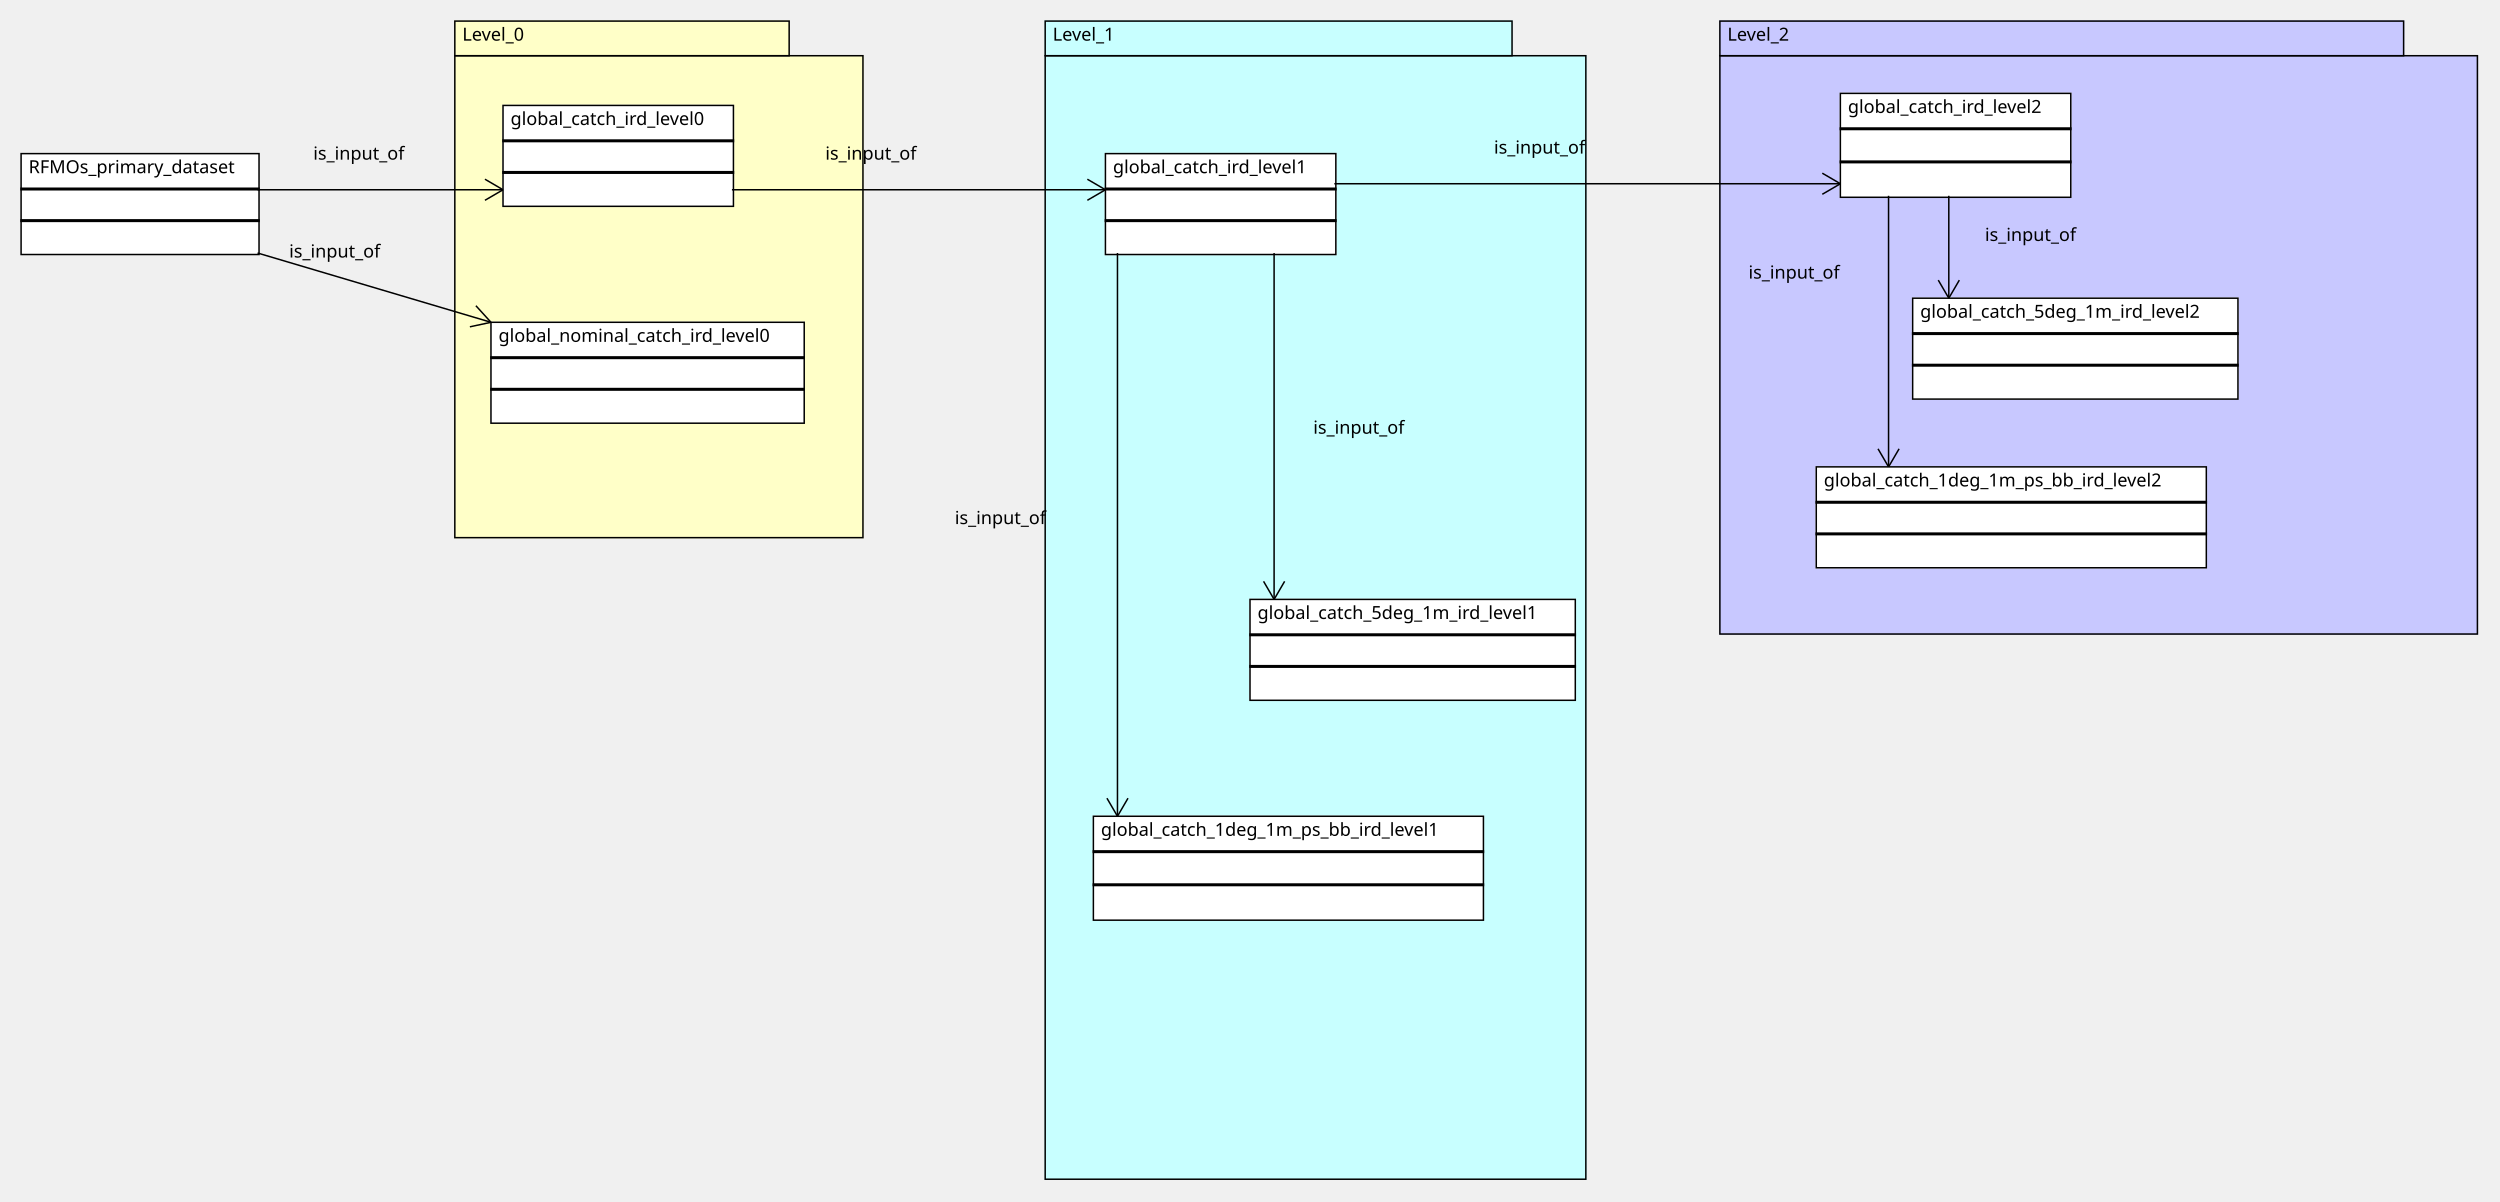
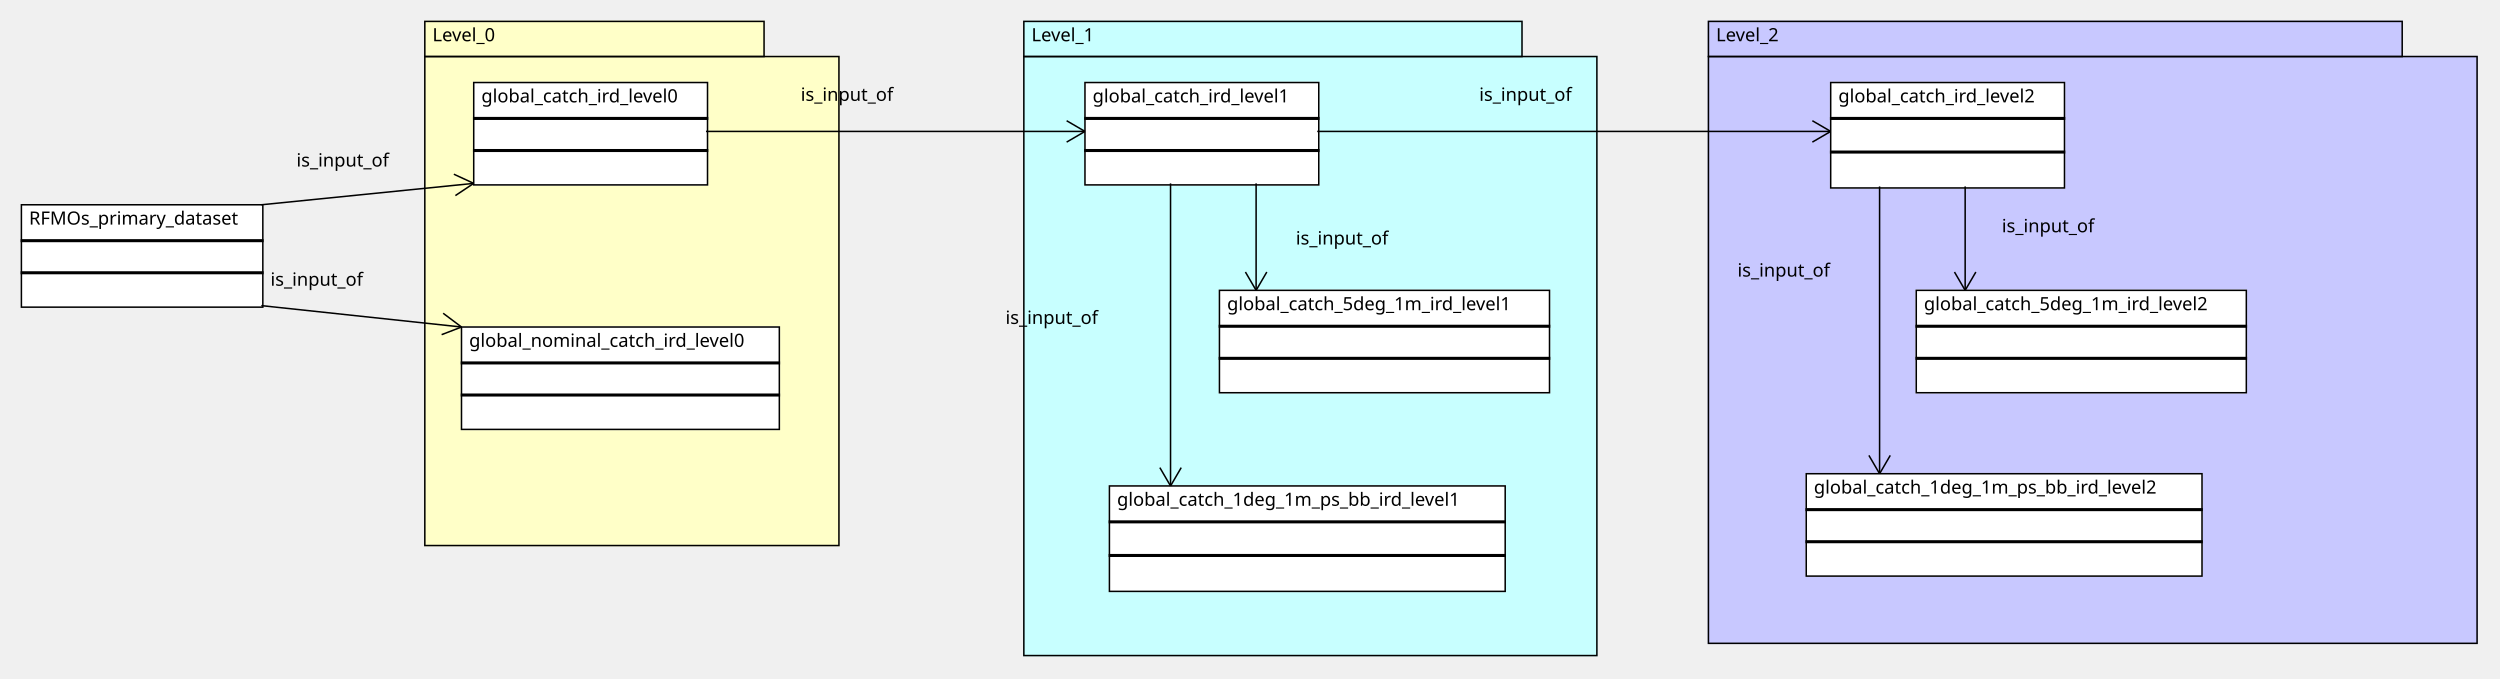
- <svg xmlns="http://www.w3.org/2000/svg" height="798" version="1.1" width="1660">
-   <rect fill="#ffffff" height="67" stroke="#ffffff" stroke-width="1" width="158" x="14" y="102" />
-   <rect fill="none" height="67" stroke="#000000" stroke-width="1" width="158" x="14" y="102" />
-   <text font-family="Dialog" font-size="12" x="19" y="115">
+ <svg xmlns="http://www.w3.org/2000/svg" height="444" version="1.1" width="1636">
+   <rect fill="#ffffff" height="67" stroke="#ffffff" stroke-width="1" width="158" x="14" y="134" />
+   <rect fill="none" height="67" stroke="#000000" stroke-width="1" width="158" x="14" y="134" />
+   <text font-family="Dialog" font-size="12" x="19" y="147">
RFMOs_primary_dataset</text>
-   <rect fill="#000000" height="1" stroke="#000000" stroke-width="1" width="158" x="14" y="125" />
-   <rect fill="#000000" height="1" stroke="#000000" stroke-width="1" width="158" x="14" y="146" />
-   <polygon fill="#c8ffff" points="694,14 1004,14 1004,37 1053,37 1053,783 694,783 694,14" stroke="#c8ffff" stroke-width="1" />
-   <rect fill="none" height="23" stroke="#000000" stroke-width="1" width="310" x="694" y="14" />
-   <text font-family="Dialog" font-size="12" x="699" y="27">
+   <rect fill="#000000" height="1" stroke="#000000" stroke-width="1" width="158" x="14" y="157" />
+   <rect fill="#000000" height="1" stroke="#000000" stroke-width="1" width="158" x="14" y="178" />
+   <polygon fill="#c8ffff" points="670,14 996,14 996,37 1045,37 1045,429 670,429 670,14" stroke="#c8ffff" stroke-width="1" />
+   <rect fill="none" height="23" stroke="#000000" stroke-width="1" width="326" x="670" y="14" />
+   <text font-family="Dialog" font-size="12" x="675" y="27">
Level_1</text>
-   <rect fill="none" height="746" stroke="#000000" stroke-width="1" width="359" x="694" y="37" />
-   <rect fill="#ffffff" height="67" stroke="#ffffff" stroke-width="1" width="153" x="734" y="102" />
-   <rect fill="none" height="67" stroke="#000000" stroke-width="1" width="153" x="734" y="102" />
-   <text font-family="Dialog" font-size="12" x="739" y="115">
+   <rect fill="none" height="392" stroke="#000000" stroke-width="1" width="375" x="670" y="37" />
+   <rect fill="#ffffff" height="67" stroke="#ffffff" stroke-width="1" width="153" x="710" y="54" />
+   <rect fill="none" height="67" stroke="#000000" stroke-width="1" width="153" x="710" y="54" />
+   <text font-family="Dialog" font-size="12" x="715" y="67">
global_catch_ird_level1</text>
-   <rect fill="#000000" height="1" stroke="#000000" stroke-width="1" width="153" x="734" y="125" />
-   <rect fill="#000000" height="1" stroke="#000000" stroke-width="1" width="153" x="734" y="146" />
-   <rect fill="#ffffff" height="67" stroke="#ffffff" stroke-width="1" width="216" x="830" y="398" />
-   <rect fill="none" height="67" stroke="#000000" stroke-width="1" width="216" x="830" y="398" />
-   <text font-family="Dialog" font-size="12" x="835" y="411">
+   <rect fill="#000000" height="1" stroke="#000000" stroke-width="1" width="153" x="710" y="77" />
+   <rect fill="#000000" height="1" stroke="#000000" stroke-width="1" width="153" x="710" y="98" />
+   <rect fill="#ffffff" height="67" stroke="#ffffff" stroke-width="1" width="216" x="798" y="190" />
+   <rect fill="none" height="67" stroke="#000000" stroke-width="1" width="216" x="798" y="190" />
+   <text font-family="Dialog" font-size="12" x="803" y="203">
global_catch_5deg_1m_ird_level1</text>
-   <rect fill="#000000" height="1" stroke="#000000" stroke-width="1" width="216" x="830" y="421" />
-   <rect fill="#000000" height="1" stroke="#000000" stroke-width="1" width="216" x="830" y="442" />
-   <polyline fill="none" points="846,168 846,398" stroke="#000000" stroke-width="1" />
-   <line fill="#000000" stroke="#000000" stroke-width="1" x1="839" x2="846" y1="386" y2="398" />
-   <line fill="#000000" stroke="#000000" stroke-width="1" x1="853" x2="846" y1="386" y2="398" />
-   <text font-family="Dialog" font-size="12" x="872" y="288">
+   <rect fill="#000000" height="1" stroke="#000000" stroke-width="1" width="216" x="798" y="213" />
+   <rect fill="#000000" height="1" stroke="#000000" stroke-width="1" width="216" x="798" y="234" />
+   <polyline fill="none" points="822,120 822,190" stroke="#000000" stroke-width="1" />
+   <line fill="#000000" stroke="#000000" stroke-width="1" x1="815" x2="822" y1="178" y2="190" />
+   <line fill="#000000" stroke="#000000" stroke-width="1" x1="829" x2="822" y1="178" y2="190" />
+   <text font-family="Dialog" font-size="12" x="848" y="160">
is_input_of</text>
-   <rect fill="#ffffff" height="69" stroke="#ffffff" stroke-width="1" width="259" x="726" y="542" />
-   <rect fill="none" height="69" stroke="#000000" stroke-width="1" width="259" x="726" y="542" />
-   <text font-family="Dialog" font-size="12" x="731" y="555">
+   <rect fill="#ffffff" height="69" stroke="#ffffff" stroke-width="1" width="259" x="726" y="318" />
+   <rect fill="none" height="69" stroke="#000000" stroke-width="1" width="259" x="726" y="318" />
+   <text font-family="Dialog" font-size="12" x="731" y="331">
global_catch_1deg_1m_ps_bb_ird_level1</text>
-   <rect fill="#000000" height="1" stroke="#000000" stroke-width="1" width="259" x="726" y="565" />
-   <rect fill="#000000" height="1" stroke="#000000" stroke-width="1" width="259" x="726" y="587" />
-   <polyline fill="none" points="742,168 742,542" stroke="#000000" stroke-width="1" />
-   <line fill="#000000" stroke="#000000" stroke-width="1" x1="735" x2="742" y1="530" y2="542" />
-   <line fill="#000000" stroke="#000000" stroke-width="1" x1="749" x2="742" y1="530" y2="542" />
-   <text font-family="Dialog" font-size="12" x="634" y="348">
+   <rect fill="#000000" height="1" stroke="#000000" stroke-width="1" width="259" x="726" y="341" />
+   <rect fill="#000000" height="1" stroke="#000000" stroke-width="1" width="259" x="726" y="363" />
+   <polyline fill="none" points="766,120 766,318" stroke="#000000" stroke-width="1" />
+   <line fill="#000000" stroke="#000000" stroke-width="1" x1="759" x2="766" y1="306" y2="318" />
+   <line fill="#000000" stroke="#000000" stroke-width="1" x1="773" x2="766" y1="306" y2="318" />
+   <text font-family="Dialog" font-size="12" x="658" y="212">
is_input_of</text>
-   <polygon fill="#ffffc8" points="302,14 524,14 524,37 573,37 573,357 302,357 302,14" stroke="#ffffc8" stroke-width="1" />
-   <rect fill="none" height="23" stroke="#000000" stroke-width="1" width="222" x="302" y="14" />
-   <text font-family="Dialog" font-size="12" x="307" y="27">
+   <polygon fill="#ffffc8" points="278,14 500,14 500,37 549,37 549,357 278,357 278,14" stroke="#ffffc8" stroke-width="1" />
+   <rect fill="none" height="23" stroke="#000000" stroke-width="1" width="222" x="278" y="14" />
+   <text font-family="Dialog" font-size="12" x="283" y="27">
Level_0</text>
-   <rect fill="none" height="320" stroke="#000000" stroke-width="1" width="271" x="302" y="37" />
-   <rect fill="#ffffff" height="67" stroke="#ffffff" stroke-width="1" width="208" x="326" y="214" />
-   <rect fill="none" height="67" stroke="#000000" stroke-width="1" width="208" x="326" y="214" />
-   <text font-family="Dialog" font-size="12" x="331" y="227">
+   <rect fill="none" height="320" stroke="#000000" stroke-width="1" width="271" x="278" y="37" />
+   <rect fill="#ffffff" height="67" stroke="#ffffff" stroke-width="1" width="208" x="302" y="214" />
+   <rect fill="none" height="67" stroke="#000000" stroke-width="1" width="208" x="302" y="214" />
+   <text font-family="Dialog" font-size="12" x="307" y="227">
global_nominal_catch_ird_level0</text>
-   <rect fill="#000000" height="1" stroke="#000000" stroke-width="1" width="208" x="326" y="237" />
-   <rect fill="#000000" height="1" stroke="#000000" stroke-width="1" width="208" x="326" y="258" />
-   <polyline fill="none" points="171,168 326,214" stroke="#000000" stroke-width="1" />
-   <line fill="#000000" stroke="#000000" stroke-width="1" x1="312" x2="326" y1="217" y2="214" />
-   <line fill="#000000" stroke="#000000" stroke-width="1" x1="316" x2="326" y1="203" y2="214" />
-   <text font-family="Dialog" font-size="12" x="192" y="171">
+   <rect fill="#000000" height="1" stroke="#000000" stroke-width="1" width="208" x="302" y="237" />
+   <rect fill="#000000" height="1" stroke="#000000" stroke-width="1" width="208" x="302" y="258" />
+   <polyline fill="none" points="171,200 302,214" stroke="#000000" stroke-width="1" />
+   <line fill="#000000" stroke="#000000" stroke-width="1" x1="289" x2="302" y1="219" y2="214" />
+   <line fill="#000000" stroke="#000000" stroke-width="1" x1="290" x2="302" y1="205" y2="214" />
+   <text font-family="Dialog" font-size="12" x="177" y="187">
is_input_of</text>
-   <rect fill="#ffffff" height="67" stroke="#ffffff" stroke-width="1" width="153" x="334" y="70" />
-   <rect fill="none" height="67" stroke="#000000" stroke-width="1" width="153" x="334" y="70" />
-   <text font-family="Dialog" font-size="12" x="339" y="83">
+   <rect fill="#ffffff" height="67" stroke="#ffffff" stroke-width="1" width="153" x="310" y="54" />
+   <rect fill="none" height="67" stroke="#000000" stroke-width="1" width="153" x="310" y="54" />
+   <text font-family="Dialog" font-size="12" x="315" y="67">
global_catch_ird_level0</text>
-   <rect fill="#000000" height="1" stroke="#000000" stroke-width="1" width="153" x="334" y="93" />
-   <rect fill="#000000" height="1" stroke="#000000" stroke-width="1" width="153" x="334" y="114" />
-   <polyline fill="none" points="486,126 734,126" stroke="#000000" stroke-width="1" />
-   <line fill="#000000" stroke="#000000" stroke-width="1" x1="722" x2="734" y1="133" y2="126" />
-   <line fill="#000000" stroke="#000000" stroke-width="1" x1="722" x2="734" y1="119" y2="126" />
-   <text font-family="Dialog" font-size="12" x="548" y="106">
+   <rect fill="#000000" height="1" stroke="#000000" stroke-width="1" width="153" x="310" y="77" />
+   <rect fill="#000000" height="1" stroke="#000000" stroke-width="1" width="153" x="310" y="98" />
+   <polyline fill="none" points="462,86 710,86" stroke="#000000" stroke-width="1" />
+   <line fill="#000000" stroke="#000000" stroke-width="1" x1="698" x2="710" y1="93" y2="86" />
+   <line fill="#000000" stroke="#000000" stroke-width="1" x1="698" x2="710" y1="79" y2="86" />
+   <text font-family="Dialog" font-size="12" x="524" y="66">
is_input_of</text>
-   <polyline fill="none" points="171,126 334,126" stroke="#000000" stroke-width="1" />
-   <line fill="#000000" stroke="#000000" stroke-width="1" x1="322" x2="334" y1="133" y2="126" />
-   <line fill="#000000" stroke="#000000" stroke-width="1" x1="322" x2="334" y1="119" y2="126" />
-   <text font-family="Dialog" font-size="12" x="208" y="106">
+   <polyline fill="none" points="171,134 310,120" stroke="#000000" stroke-width="1" />
+   <line fill="#000000" stroke="#000000" stroke-width="1" x1="298" x2="310" y1="128" y2="120" />
+   <line fill="#000000" stroke="#000000" stroke-width="1" x1="297" x2="310" y1="114" y2="120" />
+   <text font-family="Dialog" font-size="12" x="194" y="109">
is_input_of</text>
-   <polygon fill="#c8c8ff" points="1142,14 1596,14 1596,37 1645,37 1645,421 1142,421 1142,14" stroke="#c8c8ff" stroke-width="1" />
-   <rect fill="none" height="23" stroke="#000000" stroke-width="1" width="454" x="1142" y="14" />
-   <text font-family="Dialog" font-size="12" x="1147" y="27">
+   <polygon fill="#c8c8ff" points="1118,14 1572,14 1572,37 1621,37 1621,421 1118,421 1118,14" stroke="#c8c8ff" stroke-width="1" />
+   <rect fill="none" height="23" stroke="#000000" stroke-width="1" width="454" x="1118" y="14" />
+   <text font-family="Dialog" font-size="12" x="1123" y="27">
Level_2</text>
-   <rect fill="none" height="384" stroke="#000000" stroke-width="1" width="503" x="1142" y="37" />
-   <rect fill="#ffffff" height="67" stroke="#ffffff" stroke-width="1" width="259" x="1206" y="310" />
-   <rect fill="none" height="67" stroke="#000000" stroke-width="1" width="259" x="1206" y="310" />
-   <text font-family="Dialog" font-size="12" x="1211" y="323">
+   <rect fill="none" height="384" stroke="#000000" stroke-width="1" width="503" x="1118" y="37" />
+   <rect fill="#ffffff" height="67" stroke="#ffffff" stroke-width="1" width="259" x="1182" y="310" />
+   <rect fill="none" height="67" stroke="#000000" stroke-width="1" width="259" x="1182" y="310" />
+   <text font-family="Dialog" font-size="12" x="1187" y="323">
global_catch_1deg_1m_ps_bb_ird_level2</text>
-   <rect fill="#000000" height="1" stroke="#000000" stroke-width="1" width="259" x="1206" y="333" />
-   <rect fill="#000000" height="1" stroke="#000000" stroke-width="1" width="259" x="1206" y="354" />
-   <rect fill="#ffffff" height="67" stroke="#ffffff" stroke-width="1" width="216" x="1270" y="198" />
-   <rect fill="none" height="67" stroke="#000000" stroke-width="1" width="216" x="1270" y="198" />
-   <text font-family="Dialog" font-size="12" x="1275" y="211">
+   <rect fill="#000000" height="1" stroke="#000000" stroke-width="1" width="259" x="1182" y="333" />
+   <rect fill="#000000" height="1" stroke="#000000" stroke-width="1" width="259" x="1182" y="354" />
+   <rect fill="#ffffff" height="67" stroke="#ffffff" stroke-width="1" width="216" x="1254" y="190" />
+   <rect fill="none" height="67" stroke="#000000" stroke-width="1" width="216" x="1254" y="190" />
+   <text font-family="Dialog" font-size="12" x="1259" y="203">
global_catch_5deg_1m_ird_level2</text>
-   <rect fill="#000000" height="1" stroke="#000000" stroke-width="1" width="216" x="1270" y="221" />
-   <rect fill="#000000" height="1" stroke="#000000" stroke-width="1" width="216" x="1270" y="242" />
-   <rect fill="#ffffff" height="69" stroke="#ffffff" stroke-width="1" width="153" x="1222" y="62" />
-   <rect fill="none" height="69" stroke="#000000" stroke-width="1" width="153" x="1222" y="62" />
-   <text font-family="Dialog" font-size="12" x="1227" y="75">
+   <rect fill="#000000" height="1" stroke="#000000" stroke-width="1" width="216" x="1254" y="213" />
+   <rect fill="#000000" height="1" stroke="#000000" stroke-width="1" width="216" x="1254" y="234" />
+   <rect fill="#ffffff" height="69" stroke="#ffffff" stroke-width="1" width="153" x="1198" y="54" />
+   <rect fill="none" height="69" stroke="#000000" stroke-width="1" width="153" x="1198" y="54" />
+   <text font-family="Dialog" font-size="12" x="1203" y="67">
global_catch_ird_level2</text>
-   <rect fill="#000000" height="1" stroke="#000000" stroke-width="1" width="153" x="1222" y="85" />
-   <rect fill="#000000" height="1" stroke="#000000" stroke-width="1" width="153" x="1222" y="107" />
-   <polyline fill="none" points="1254,130 1254,310" stroke="#000000" stroke-width="1" />
-   <line fill="#000000" stroke="#000000" stroke-width="1" x1="1247" x2="1254" y1="298" y2="310" />
-   <line fill="#000000" stroke="#000000" stroke-width="1" x1="1261" x2="1254" y1="298" y2="310" />
-   <text font-family="Dialog" font-size="12" x="1161" y="185">
+   <rect fill="#000000" height="1" stroke="#000000" stroke-width="1" width="153" x="1198" y="77" />
+   <rect fill="#000000" height="1" stroke="#000000" stroke-width="1" width="153" x="1198" y="99" />
+   <polyline fill="none" points="1230,122 1230,310" stroke="#000000" stroke-width="1" />
+   <line fill="#000000" stroke="#000000" stroke-width="1" x1="1223" x2="1230" y1="298" y2="310" />
+   <line fill="#000000" stroke="#000000" stroke-width="1" x1="1237" x2="1230" y1="298" y2="310" />
+   <text font-family="Dialog" font-size="12" x="1137" y="181">
is_input_of</text>
-   <polyline fill="none" points="1294,130 1294,198" stroke="#000000" stroke-width="1" />
-   <line fill="#000000" stroke="#000000" stroke-width="1" x1="1287" x2="1294" y1="186" y2="198" />
-   <line fill="#000000" stroke="#000000" stroke-width="1" x1="1301" x2="1294" y1="186" y2="198" />
-   <text font-family="Dialog" font-size="12" x="1318" y="160">
+   <polyline fill="none" points="1286,122 1286,190" stroke="#000000" stroke-width="1" />
+   <line fill="#000000" stroke="#000000" stroke-width="1" x1="1279" x2="1286" y1="178" y2="190" />
+   <line fill="#000000" stroke="#000000" stroke-width="1" x1="1293" x2="1286" y1="178" y2="190" />
+   <text font-family="Dialog" font-size="12" x="1310" y="152">
is_input_of</text>
-   <polyline fill="none" points="886,122 1222,122" stroke="#000000" stroke-width="1" />
-   <line fill="#000000" stroke="#000000" stroke-width="1" x1="1210" x2="1222" y1="129" y2="122" />
-   <line fill="#000000" stroke="#000000" stroke-width="1" x1="1210" x2="1222" y1="115" y2="122" />
-   <text font-family="Dialog" font-size="12" x="992" y="102">
+   <polyline fill="none" points="862,86 1198,86" stroke="#000000" stroke-width="1" />
+   <line fill="#000000" stroke="#000000" stroke-width="1" x1="1186" x2="1198" y1="93" y2="86" />
+   <line fill="#000000" stroke="#000000" stroke-width="1" x1="1186" x2="1198" y1="79" y2="86" />
+   <text font-family="Dialog" font-size="12" x="968" y="66">
is_input_of</text>
</svg>
